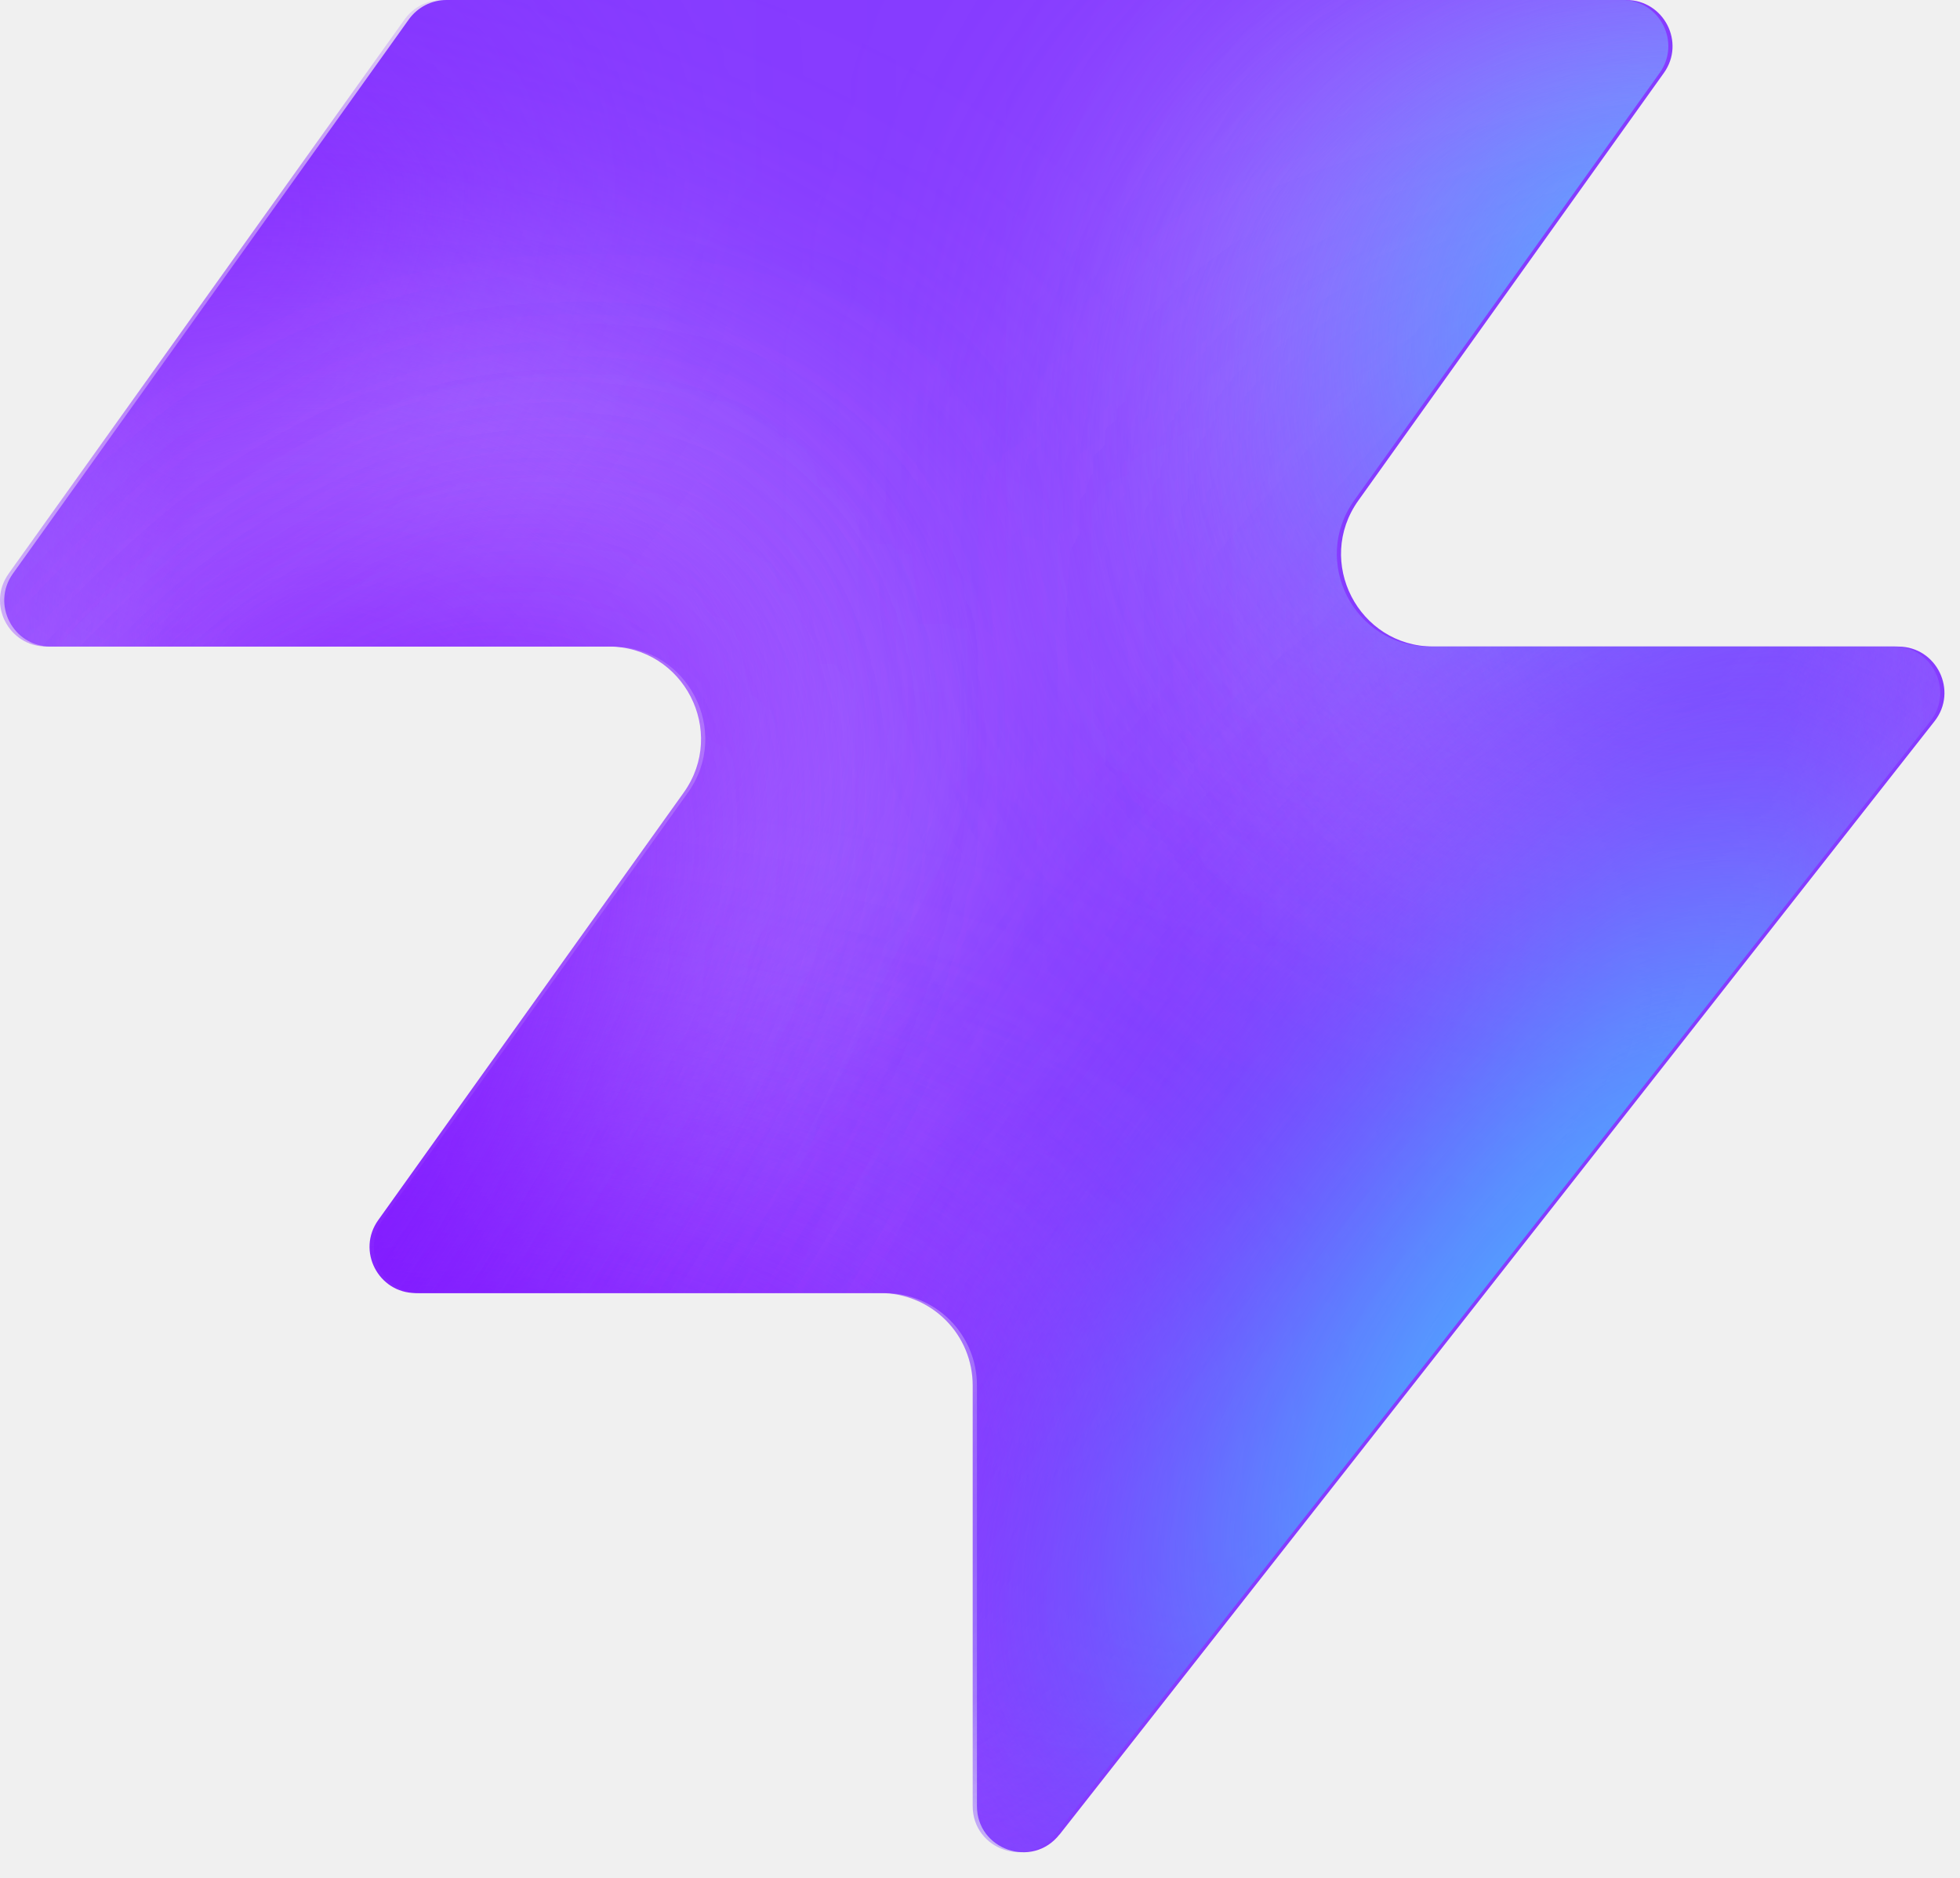
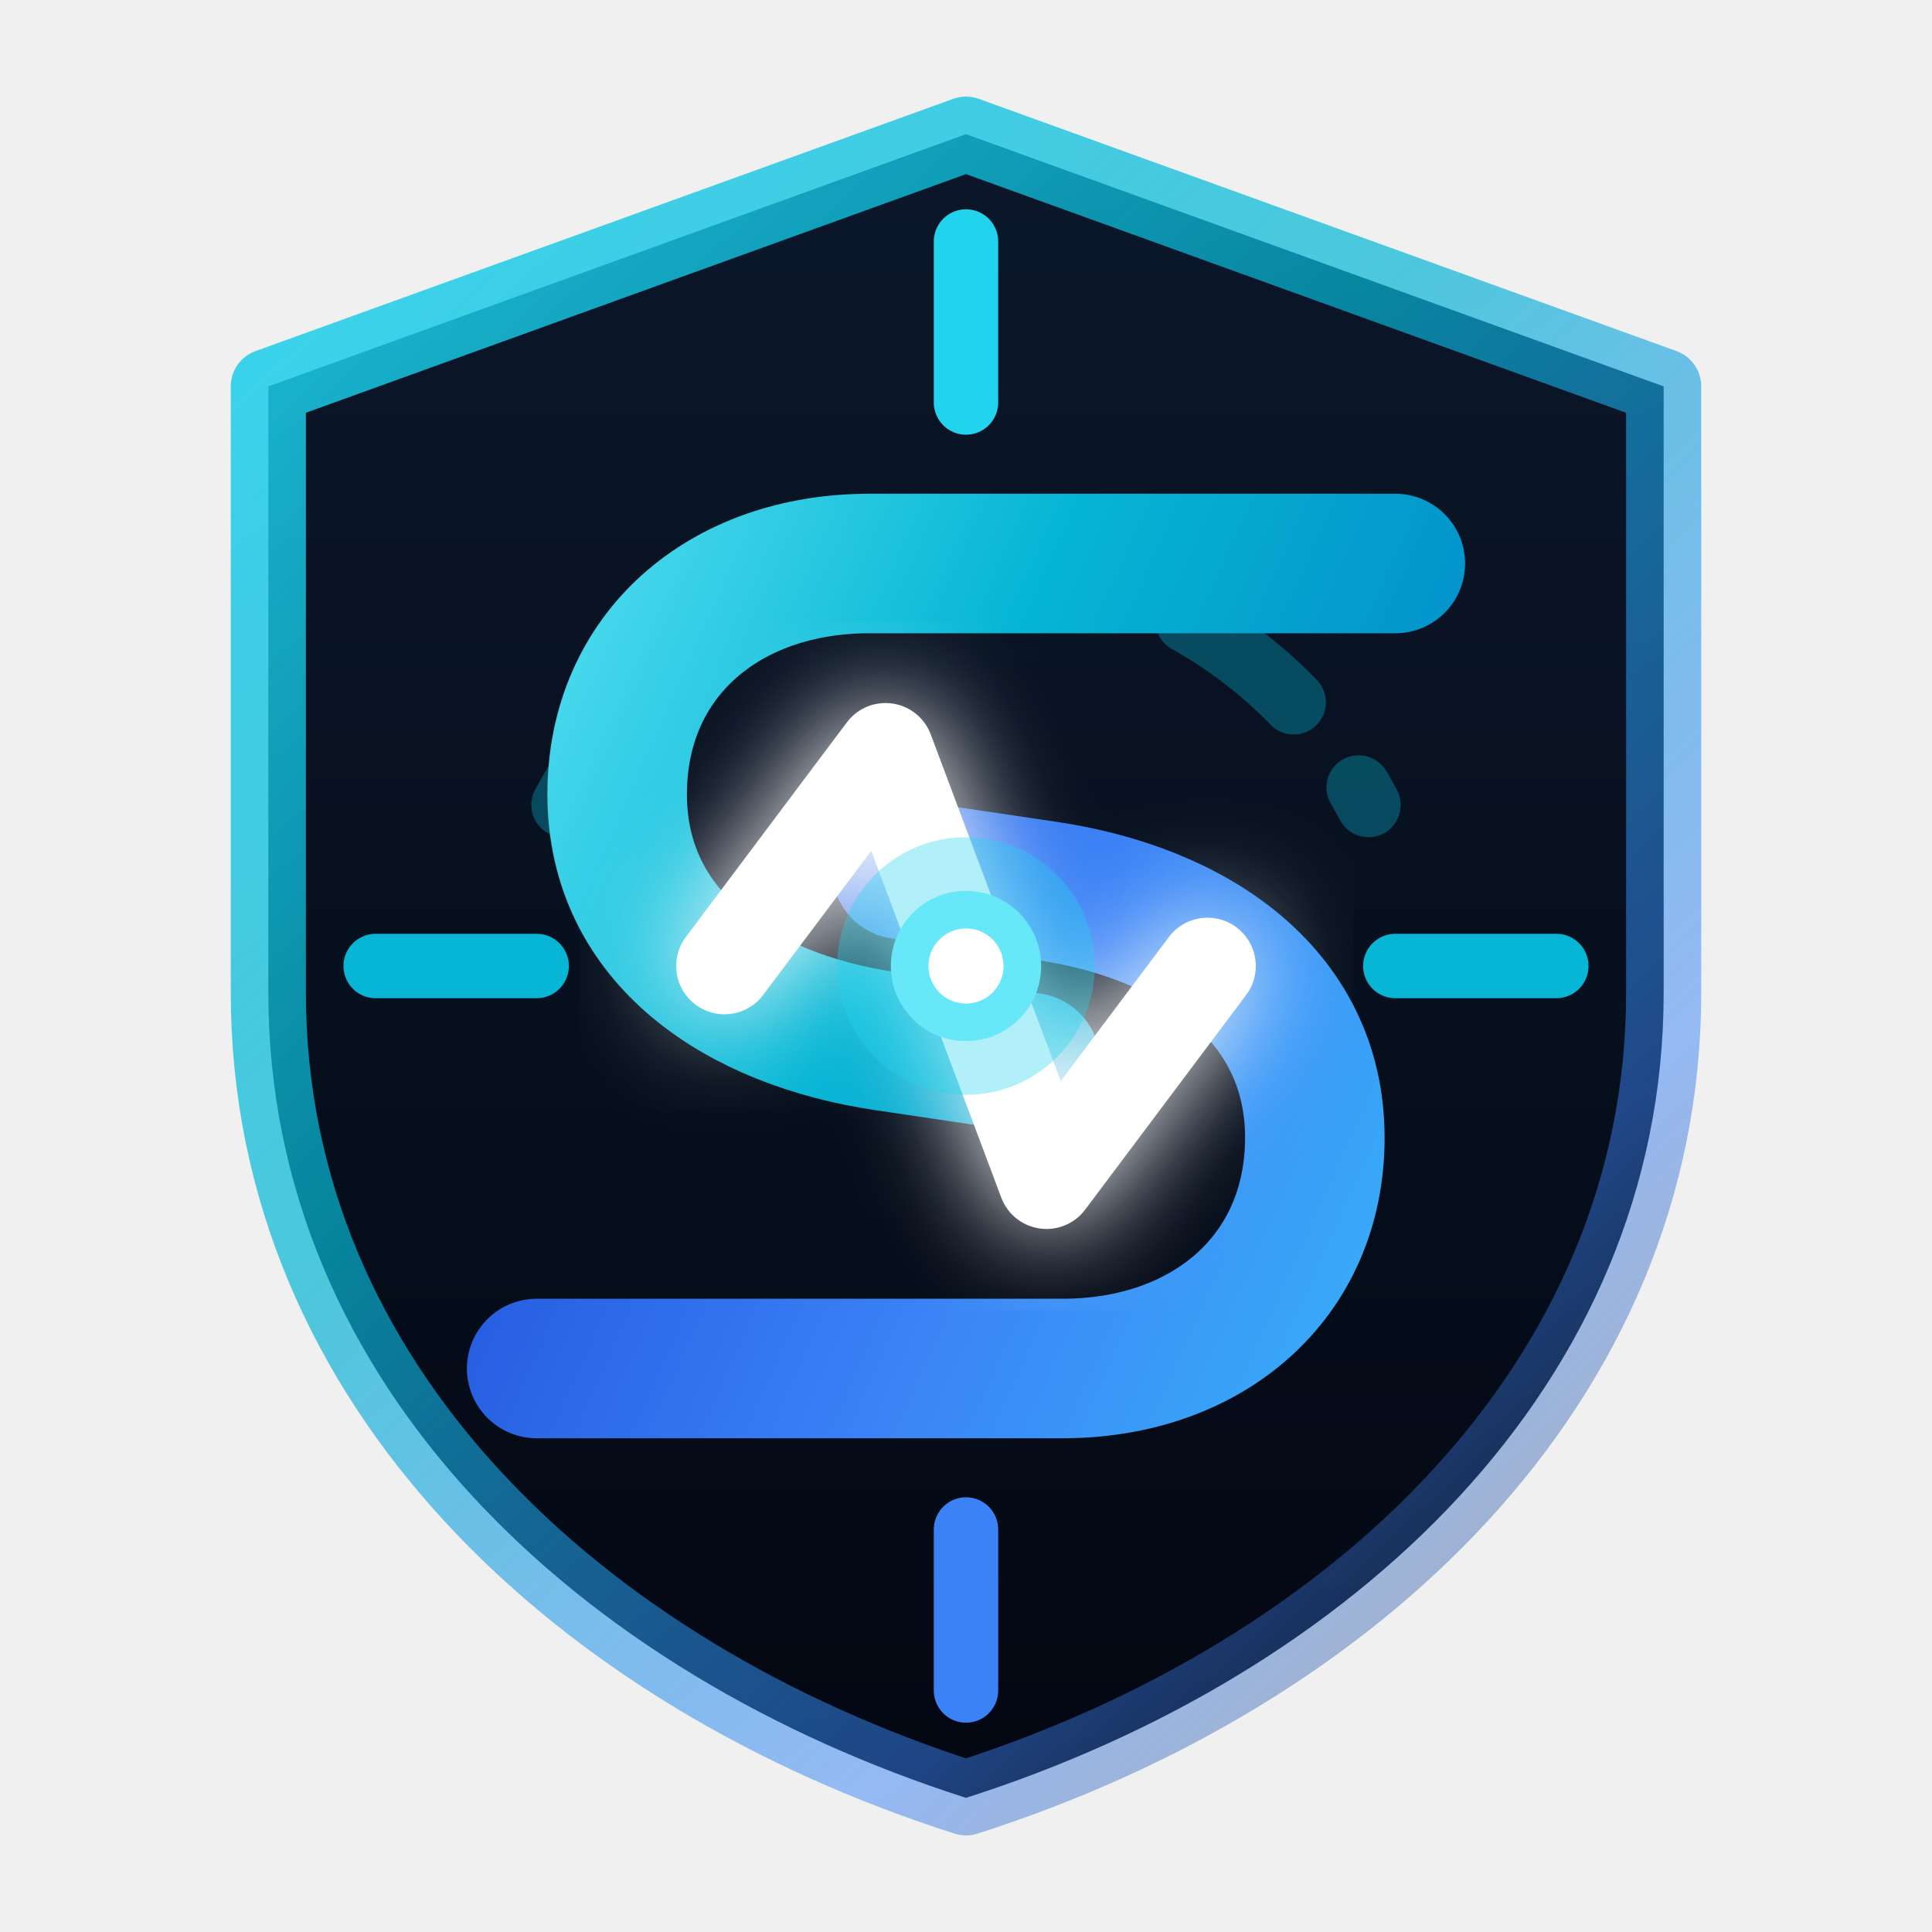
- <svg xmlns="http://www.w3.org/2000/svg" width="48" height="46" fill="none" viewBox="0 0 48 46">
-   <path fill="#863bff" d="M25.946 44.938c-.664.845-2.021.375-2.021-.698V33.937a2.26 2.26 0 0 0-2.262-2.262H10.287c-.92 0-1.456-1.04-.92-1.788l7.48-10.471c1.07-1.497 0-3.578-1.842-3.578H1.237c-.92 0-1.456-1.04-.92-1.788L10.013.474c.214-.297.556-.474.92-.474h28.894c.92 0 1.456 1.04.92 1.788l-7.48 10.471c-1.07 1.498 0 3.579 1.842 3.579h11.377c.943 0 1.473 1.088.89 1.83L25.947 44.94z" style="fill:#863bff;fill:color(display-p3 .525 .23 1);fill-opacity:1" />
-   <mask id="a" width="48" height="46" x="0" y="0" maskUnits="userSpaceOnUse" style="mask-type:alpha">
-     <path fill="#000" d="M25.842 44.938c-.664.844-2.021.375-2.021-.698V33.937a2.26 2.26 0 0 0-2.262-2.262H10.183c-.92 0-1.456-1.04-.92-1.788l7.48-10.471c1.07-1.498 0-3.579-1.842-3.579H1.133c-.92 0-1.456-1.04-.92-1.787L9.91.473c.214-.297.556-.474.92-.474h28.894c.92 0 1.456 1.04.92 1.788l-7.48 10.471c-1.07 1.498 0 3.578 1.842 3.578h11.377c.943 0 1.473 1.088.89 1.832L25.843 44.94z" style="fill:#000;fill-opacity:1" />
-   </mask>
-   <g mask="url(#a)">
-     <g filter="url(#b)">
-       <ellipse cx="5.508" cy="14.704" fill="#ede6ff" rx="5.508" ry="14.704" style="fill:#ede6ff;fill:color(display-p3 .927 .903 1);fill-opacity:1" transform="matrix(.00324 1 1 -.00324 -4.47 31.516)" />
-     </g>
-     <g filter="url(#c)">
-       <ellipse cx="10.399" cy="29.851" fill="#ede6ff" rx="10.399" ry="29.851" style="fill:#ede6ff;fill:color(display-p3 .927 .903 1);fill-opacity:1" transform="matrix(.00324 1 1 -.00324 -39.328 7.883)" />
-     </g>
-     <g filter="url(#d)">
-       <ellipse cx="5.508" cy="30.487" fill="#7e14ff" rx="5.508" ry="30.487" style="fill:#7e14ff;fill:color(display-p3 .492 .077 1);fill-opacity:1" transform="rotate(89.814 -25.913 -14.639)scale(1 -1)" />
-     </g>
-     <g filter="url(#e)">
-       <ellipse cx="5.508" cy="30.599" fill="#7e14ff" rx="5.508" ry="30.599" style="fill:#7e14ff;fill:color(display-p3 .492 .077 1);fill-opacity:1" transform="rotate(89.814 -32.644 -3.334)scale(1 -1)" />
-     </g>
-     <g filter="url(#f)">
-       <ellipse cx="5.508" cy="30.599" fill="#7e14ff" rx="5.508" ry="30.599" style="fill:#7e14ff;fill:color(display-p3 .492 .077 1);fill-opacity:1" transform="matrix(.00324 1 1 -.00324 -34.34 30.47)" />
-     </g>
-     <g filter="url(#g)">
-       <ellipse cx="14.072" cy="22.078" fill="#ede6ff" rx="14.072" ry="22.078" style="fill:#ede6ff;fill:color(display-p3 .927 .903 1);fill-opacity:1" transform="rotate(93.35 24.506 48.493)scale(-1 1)" />
-     </g>
-     <g filter="url(#h)">
-       <ellipse cx="3.47" cy="21.501" fill="#7e14ff" rx="3.47" ry="21.501" style="fill:#7e14ff;fill:color(display-p3 .492 .077 1);fill-opacity:1" transform="rotate(89.009 28.708 47.59)scale(-1 1)" />
-     </g>
-     <g filter="url(#i)">
-       <ellipse cx="3.47" cy="21.501" fill="#7e14ff" rx="3.47" ry="21.501" style="fill:#7e14ff;fill:color(display-p3 .492 .077 1);fill-opacity:1" transform="rotate(89.009 28.708 47.59)scale(-1 1)" />
-     </g>
-     <g filter="url(#j)">
-       <ellipse cx=".387" cy="8.972" fill="#7e14ff" rx="4.407" ry="29.108" style="fill:#7e14ff;fill:color(display-p3 .492 .077 1);fill-opacity:1" transform="rotate(39.51 .387 8.972)" />
-     </g>
-     <g filter="url(#k)">
-       <ellipse cx="47.523" cy="-6.092" fill="#7e14ff" rx="4.407" ry="29.108" style="fill:#7e14ff;fill:color(display-p3 .492 .077 1);fill-opacity:1" transform="rotate(37.892 47.523 -6.092)" />
-     </g>
-     <g filter="url(#l)">
-       <ellipse cx="41.412" cy="6.333" fill="#47bfff" rx="5.971" ry="9.665" style="fill:#47bfff;fill:color(display-p3 .28 .748 1);fill-opacity:1" transform="rotate(37.892 41.412 6.333)" />
-     </g>
-     <g filter="url(#m)">
-       <ellipse cx="-1.879" cy="38.332" fill="#7e14ff" rx="4.407" ry="29.108" style="fill:#7e14ff;fill:color(display-p3 .492 .077 1);fill-opacity:1" transform="rotate(37.892 -1.88 38.332)" />
-     </g>
-     <g filter="url(#n)">
-       <ellipse cx="-1.879" cy="38.332" fill="#7e14ff" rx="4.407" ry="29.108" style="fill:#7e14ff;fill:color(display-p3 .492 .077 1);fill-opacity:1" transform="rotate(37.892 -1.88 38.332)" />
-     </g>
-     <g filter="url(#o)">
-       <ellipse cx="35.651" cy="29.907" fill="#7e14ff" rx="4.407" ry="29.108" style="fill:#7e14ff;fill:color(display-p3 .492 .077 1);fill-opacity:1" transform="rotate(37.892 35.651 29.907)" />
-     </g>
-     <g filter="url(#p)">
-       <ellipse cx="38.418" cy="32.4" fill="#47bfff" rx="5.971" ry="15.297" style="fill:#47bfff;fill:color(display-p3 .28 .748 1);fill-opacity:1" transform="rotate(37.892 38.418 32.4)" />
-     </g>
-   </g>
+ <svg xmlns="http://www.w3.org/2000/svg" viewBox="0 0 36 36" fill="none">
  <defs>
-     <filter id="b" width="60.045" height="41.654" x="-19.77" y="16.149" color-interpolation-filters="sRGB" filterUnits="userSpaceOnUse">
-       <feFlood flood-opacity="0" result="BackgroundImageFix" />
-       <feBlend in="SourceGraphic" in2="BackgroundImageFix" result="shape" />
-       <feGaussianBlur result="effect1_foregroundBlur_2002_17158" stdDeviation="7.659" />
-     </filter>
-     <filter id="c" width="90.34" height="51.437" x="-54.613" y="-7.533" color-interpolation-filters="sRGB" filterUnits="userSpaceOnUse">
-       <feFlood flood-opacity="0" result="BackgroundImageFix" />
-       <feBlend in="SourceGraphic" in2="BackgroundImageFix" result="shape" />
-       <feGaussianBlur result="effect1_foregroundBlur_2002_17158" stdDeviation="7.659" />
-     </filter>
-     <filter id="d" width="79.355" height="29.4" x="-49.64" y="2.03" color-interpolation-filters="sRGB" filterUnits="userSpaceOnUse">
-       <feFlood flood-opacity="0" result="BackgroundImageFix" />
-       <feBlend in="SourceGraphic" in2="BackgroundImageFix" result="shape" />
-       <feGaussianBlur result="effect1_foregroundBlur_2002_17158" stdDeviation="4.596" />
-     </filter>
-     <filter id="e" width="79.579" height="29.4" x="-45.045" y="20.029" color-interpolation-filters="sRGB" filterUnits="userSpaceOnUse">
-       <feFlood flood-opacity="0" result="BackgroundImageFix" />
-       <feBlend in="SourceGraphic" in2="BackgroundImageFix" result="shape" />
-       <feGaussianBlur result="effect1_foregroundBlur_2002_17158" stdDeviation="4.596" />
-     </filter>
-     <filter id="f" width="79.579" height="29.4" x="-43.513" y="21.178" color-interpolation-filters="sRGB" filterUnits="userSpaceOnUse">
-       <feFlood flood-opacity="0" result="BackgroundImageFix" />
-       <feBlend in="SourceGraphic" in2="BackgroundImageFix" result="shape" />
-       <feGaussianBlur result="effect1_foregroundBlur_2002_17158" stdDeviation="4.596" />
-     </filter>
-     <filter id="g" width="74.749" height="58.852" x="15.756" y="-17.901" color-interpolation-filters="sRGB" filterUnits="userSpaceOnUse">
-       <feFlood flood-opacity="0" result="BackgroundImageFix" />
-       <feBlend in="SourceGraphic" in2="BackgroundImageFix" result="shape" />
-       <feGaussianBlur result="effect1_foregroundBlur_2002_17158" stdDeviation="7.659" />
-     </filter>
-     <filter id="h" width="61.377" height="25.362" x="23.548" y="2.284" color-interpolation-filters="sRGB" filterUnits="userSpaceOnUse">
-       <feFlood flood-opacity="0" result="BackgroundImageFix" />
-       <feBlend in="SourceGraphic" in2="BackgroundImageFix" result="shape" />
-       <feGaussianBlur result="effect1_foregroundBlur_2002_17158" stdDeviation="4.596" />
-     </filter>
-     <filter id="i" width="61.377" height="25.362" x="23.548" y="2.284" color-interpolation-filters="sRGB" filterUnits="userSpaceOnUse">
-       <feFlood flood-opacity="0" result="BackgroundImageFix" />
-       <feBlend in="SourceGraphic" in2="BackgroundImageFix" result="shape" />
-       <feGaussianBlur result="effect1_foregroundBlur_2002_17158" stdDeviation="4.596" />
-     </filter>
-     <filter id="j" width="56.045" height="63.649" x="-27.636" y="-22.853" color-interpolation-filters="sRGB" filterUnits="userSpaceOnUse">
-       <feFlood flood-opacity="0" result="BackgroundImageFix" />
-       <feBlend in="SourceGraphic" in2="BackgroundImageFix" result="shape" />
-       <feGaussianBlur result="effect1_foregroundBlur_2002_17158" stdDeviation="4.596" />
-     </filter>
-     <filter id="k" width="54.814" height="64.646" x="20.116" y="-38.415" color-interpolation-filters="sRGB" filterUnits="userSpaceOnUse">
-       <feFlood flood-opacity="0" result="BackgroundImageFix" />
-       <feBlend in="SourceGraphic" in2="BackgroundImageFix" result="shape" />
-       <feGaussianBlur result="effect1_foregroundBlur_2002_17158" stdDeviation="4.596" />
-     </filter>
-     <filter id="l" width="33.541" height="35.313" x="24.641" y="-11.323" color-interpolation-filters="sRGB" filterUnits="userSpaceOnUse">
-       <feFlood flood-opacity="0" result="BackgroundImageFix" />
-       <feBlend in="SourceGraphic" in2="BackgroundImageFix" result="shape" />
-       <feGaussianBlur result="effect1_foregroundBlur_2002_17158" stdDeviation="4.596" />
-     </filter>
-     <filter id="m" width="54.814" height="64.646" x="-29.286" y="6.009" color-interpolation-filters="sRGB" filterUnits="userSpaceOnUse">
-       <feFlood flood-opacity="0" result="BackgroundImageFix" />
-       <feBlend in="SourceGraphic" in2="BackgroundImageFix" result="shape" />
-       <feGaussianBlur result="effect1_foregroundBlur_2002_17158" stdDeviation="4.596" />
-     </filter>
-     <filter id="n" width="54.814" height="64.646" x="-29.286" y="6.009" color-interpolation-filters="sRGB" filterUnits="userSpaceOnUse">
-       <feFlood flood-opacity="0" result="BackgroundImageFix" />
-       <feBlend in="SourceGraphic" in2="BackgroundImageFix" result="shape" />
-       <feGaussianBlur result="effect1_foregroundBlur_2002_17158" stdDeviation="4.596" />
-     </filter>
-     <filter id="o" width="54.814" height="64.646" x="8.244" y="-2.416" color-interpolation-filters="sRGB" filterUnits="userSpaceOnUse">
-       <feFlood flood-opacity="0" result="BackgroundImageFix" />
-       <feBlend in="SourceGraphic" in2="BackgroundImageFix" result="shape" />
-       <feGaussianBlur result="effect1_foregroundBlur_2002_17158" stdDeviation="4.596" />
-     </filter>
-     <filter id="p" width="39.409" height="43.623" x="18.713" y="10.588" color-interpolation-filters="sRGB" filterUnits="userSpaceOnUse">
-       <feFlood flood-opacity="0" result="BackgroundImageFix" />
-       <feBlend in="SourceGraphic" in2="BackgroundImageFix" result="shape" />
-       <feGaussianBlur result="effect1_foregroundBlur_2002_17158" stdDeviation="4.596" />
+     <linearGradient id="so-fav-bg" x1="18" y1="2" x2="18" y2="34" gradientUnits="userSpaceOnUse">
+       <stop offset="0%" stop-color="#0b172b" />
+       <stop offset="50%" stop-color="#07101e" />
+       <stop offset="100%" stop-color="#030712" />
+     </linearGradient>
+     <linearGradient id="so-fav-edge" x1="4" y1="3" x2="32" y2="33" gradientUnits="userSpaceOnUse">
+       <stop offset="0%" stop-color="#22d3ee" stop-opacity="0.9" />
+       <stop offset="40%" stop-color="#06b6d4" stop-opacity="0.7" />
+       <stop offset="75%" stop-color="#3b82f6" stop-opacity="0.5" />
+       <stop offset="100%" stop-color="#1e293b" stop-opacity="0.3" />
+     </linearGradient>
+     <linearGradient id="so-fav-cyan" x1="8" y1="9" x2="28" y2="18" gradientUnits="userSpaceOnUse">
+       <stop offset="0%" stop-color="#67e8f9" />
+       <stop offset="50%" stop-color="#06b6d4" />
+       <stop offset="100%" stop-color="#0284c7" />
+     </linearGradient>
+     <linearGradient id="so-fav-blue" x1="28" y1="27" x2="8" y2="18" gradientUnits="userSpaceOnUse">
+       <stop offset="0%" stop-color="#38bdf8" />
+       <stop offset="50%" stop-color="#3b82f6" />
+       <stop offset="100%" stop-color="#1d4ed8" />
+     </linearGradient>
+     <filter id="so-fav-glow" x="-30%" y="-30%" width="160%" height="160%">
+       <feGaussianBlur stdDeviation="1" result="blur" />
+       <feComposite in="SourceGraphic" in2="blur" operator="over" />
    </filter>
  </defs>
+   <path d="M18 2.5 L31 7.2 V18.5 C31 25.8 25.2 31.2 18 33.5 C10.8 31.2 5 25.8 5 18.5 V7.2 L18 2.5 Z" fill="url(#so-fav-bg)" stroke="url(#so-fav-edge)" stroke-width="1.4" stroke-linejoin="round" />
+   <line x1="18" y1="4.5" x2="18" y2="7.5" stroke="#22d3ee" stroke-width="1.2" stroke-linecap="round" />
+   <line x1="18" y1="28.5" x2="18" y2="31.5" stroke="#3b82f6" stroke-width="1.2" stroke-linecap="round" />
+   <line x1="7" y1="18" x2="10" y2="18" stroke="#06b6d4" stroke-width="1.2" stroke-linecap="round" />
+   <line x1="26" y1="18" x2="29" y2="18" stroke="#06b6d4" stroke-width="1.2" stroke-linecap="round" />
+   <path d="M10.5 15 A8.5 8.5 0 0 1 25.5 15" stroke="#06b6d4" stroke-opacity="0.35" stroke-width="1.2" stroke-dasharray="2.5 2" stroke-linecap="round" />
+   <path d="M26 10.5 H16.2 C13.5 10.5 11.5 12.2 11.5 14.8 C11.5 17.5 13.8 19 16.5 19.4 L19.2 19.8" stroke="url(#so-fav-cyan)" stroke-width="2.6" stroke-linecap="round" stroke-linejoin="round" />
+   <path d="M10 25.5 H19.8 C22.5 25.5 24.5 23.8 24.5 21.2 C24.5 18.5 22.2 17 19.5 16.6 L16.8 16.2" stroke="url(#so-fav-blue)" stroke-width="2.6" stroke-linecap="round" stroke-linejoin="round" />
+   <path d="M13.5 18 L16.5 14 L19.5 22 L22.5 18" stroke="#ffffff" stroke-width="1.8" stroke-linecap="round" stroke-linejoin="round" filter="url(#so-fav-glow)" />
+   <circle cx="18" cy="18" r="2.4" fill="#22d3ee" fill-opacity="0.35" />
+   <circle cx="18" cy="18" r="1.4" fill="#67e8f9" />
+   <circle cx="18" cy="18" r="0.7" fill="#ffffff" />
</svg>
